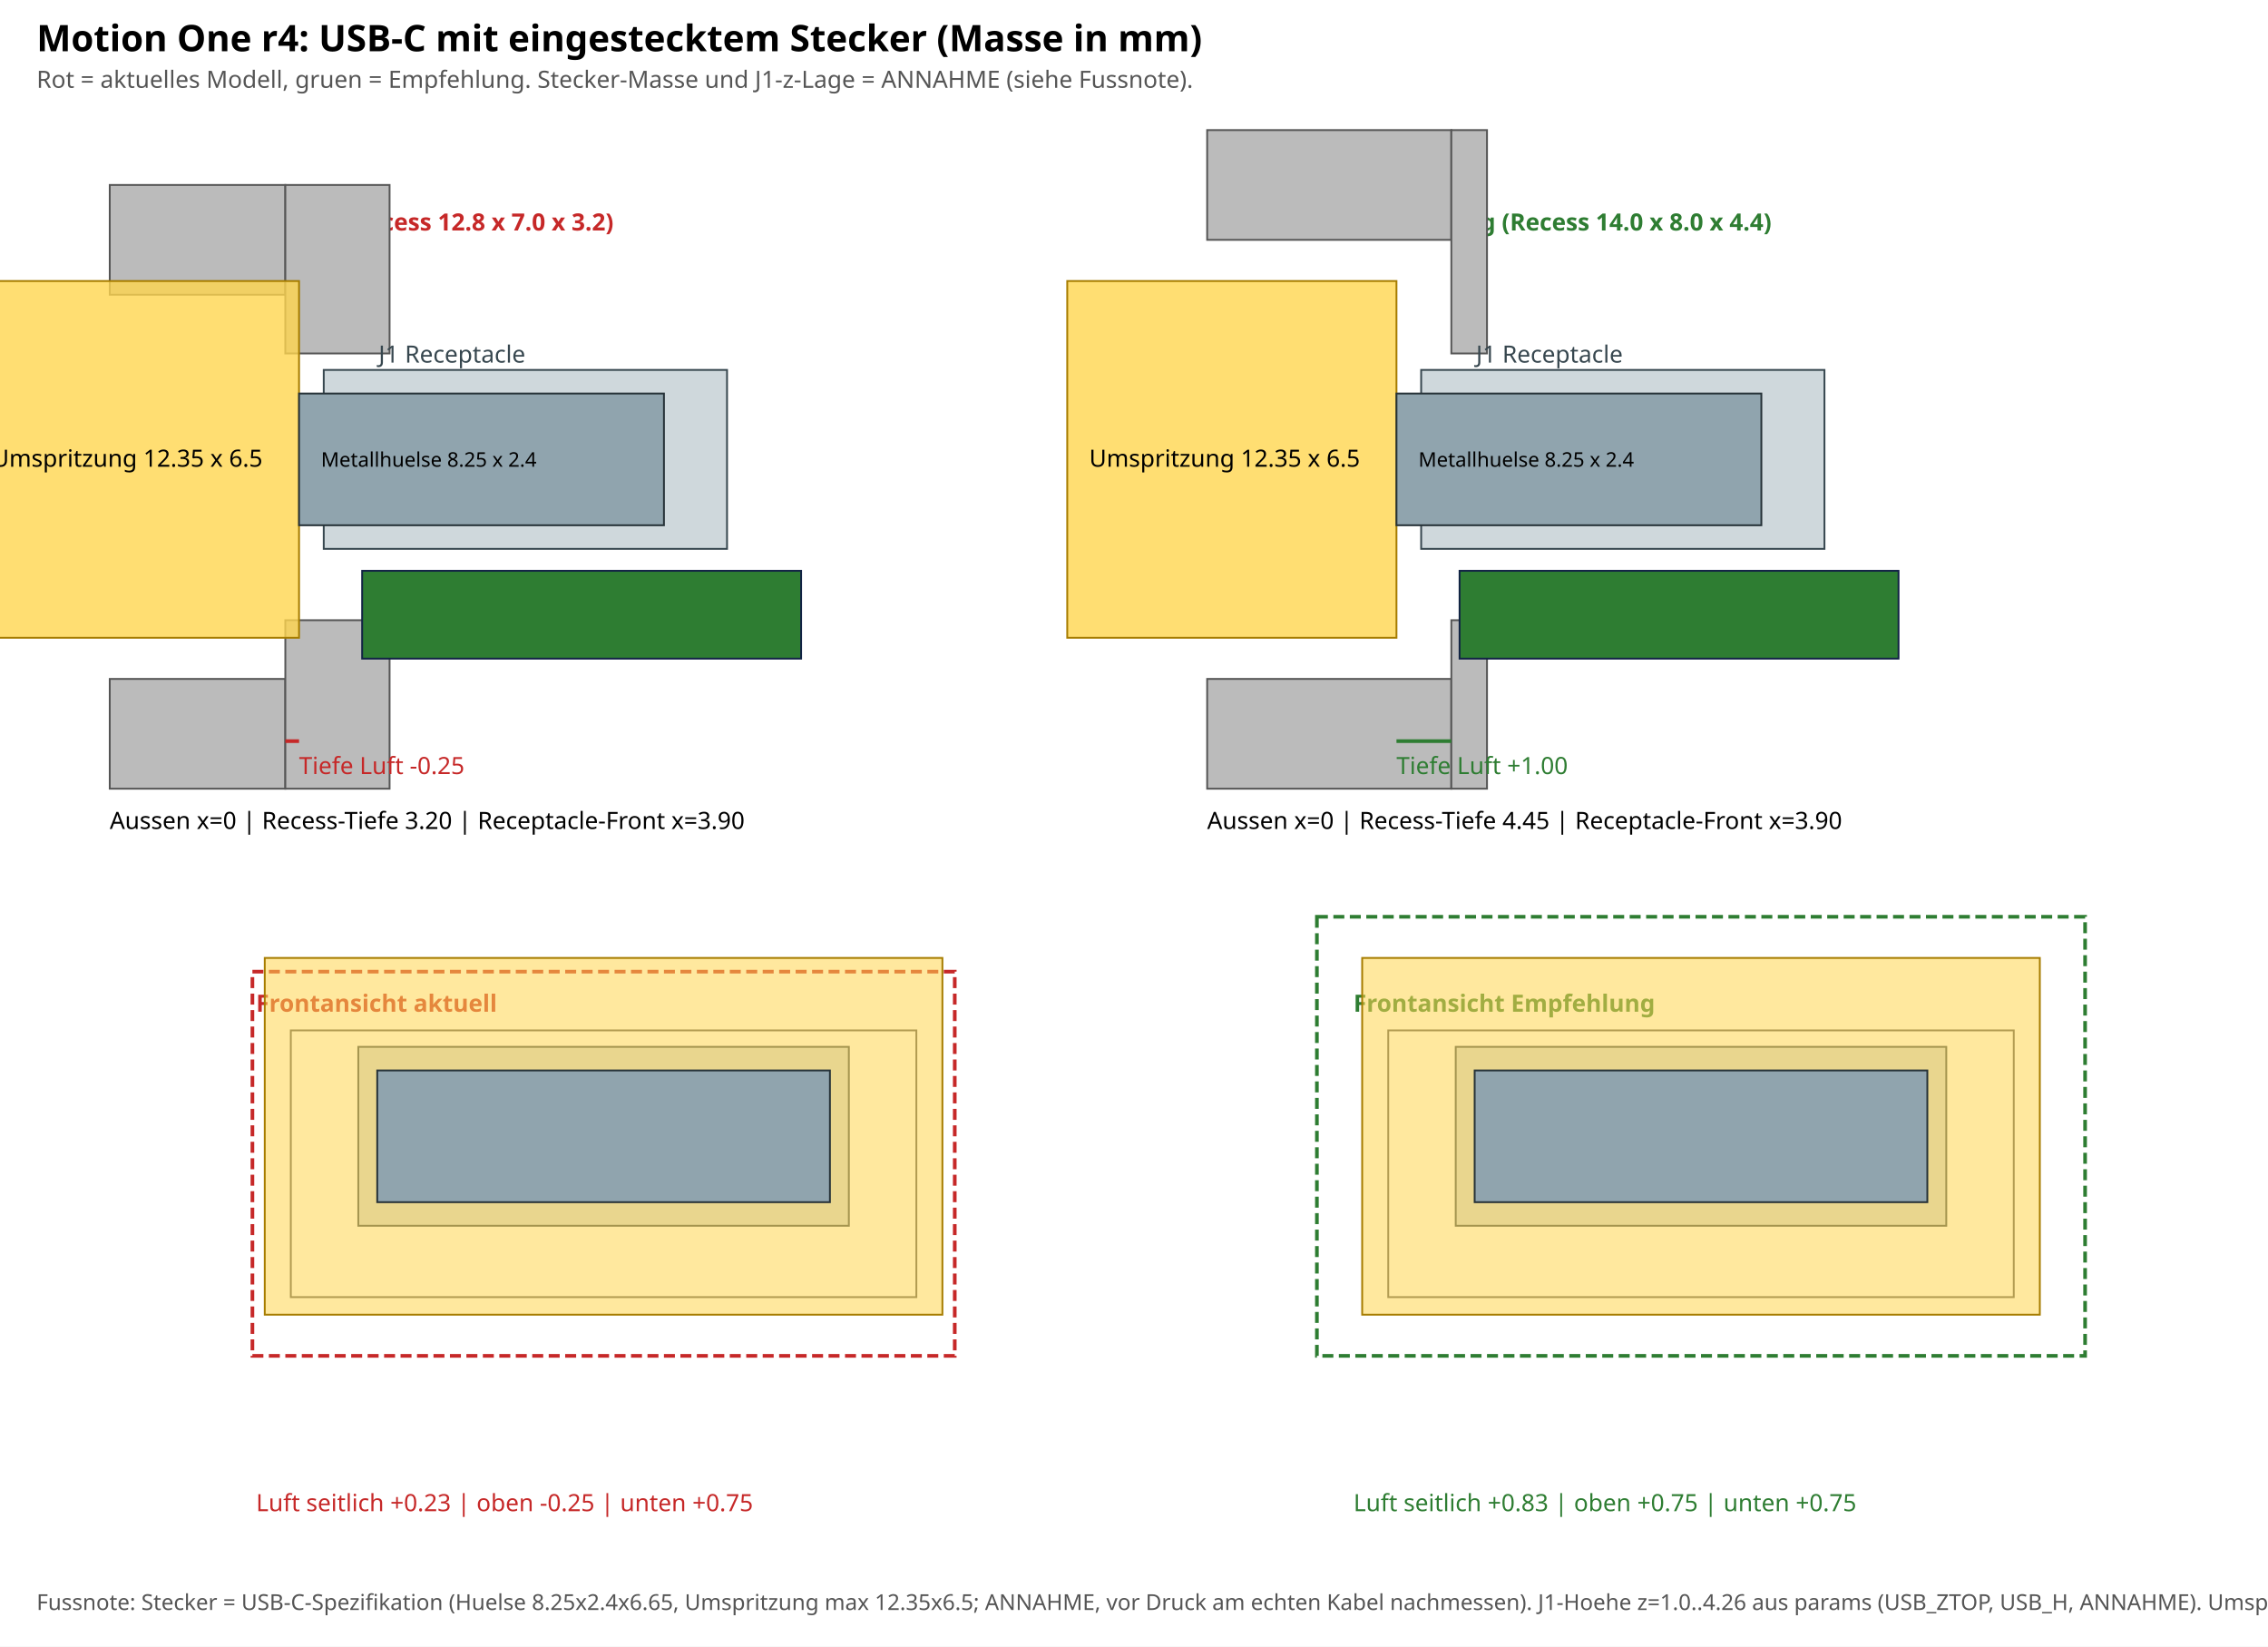
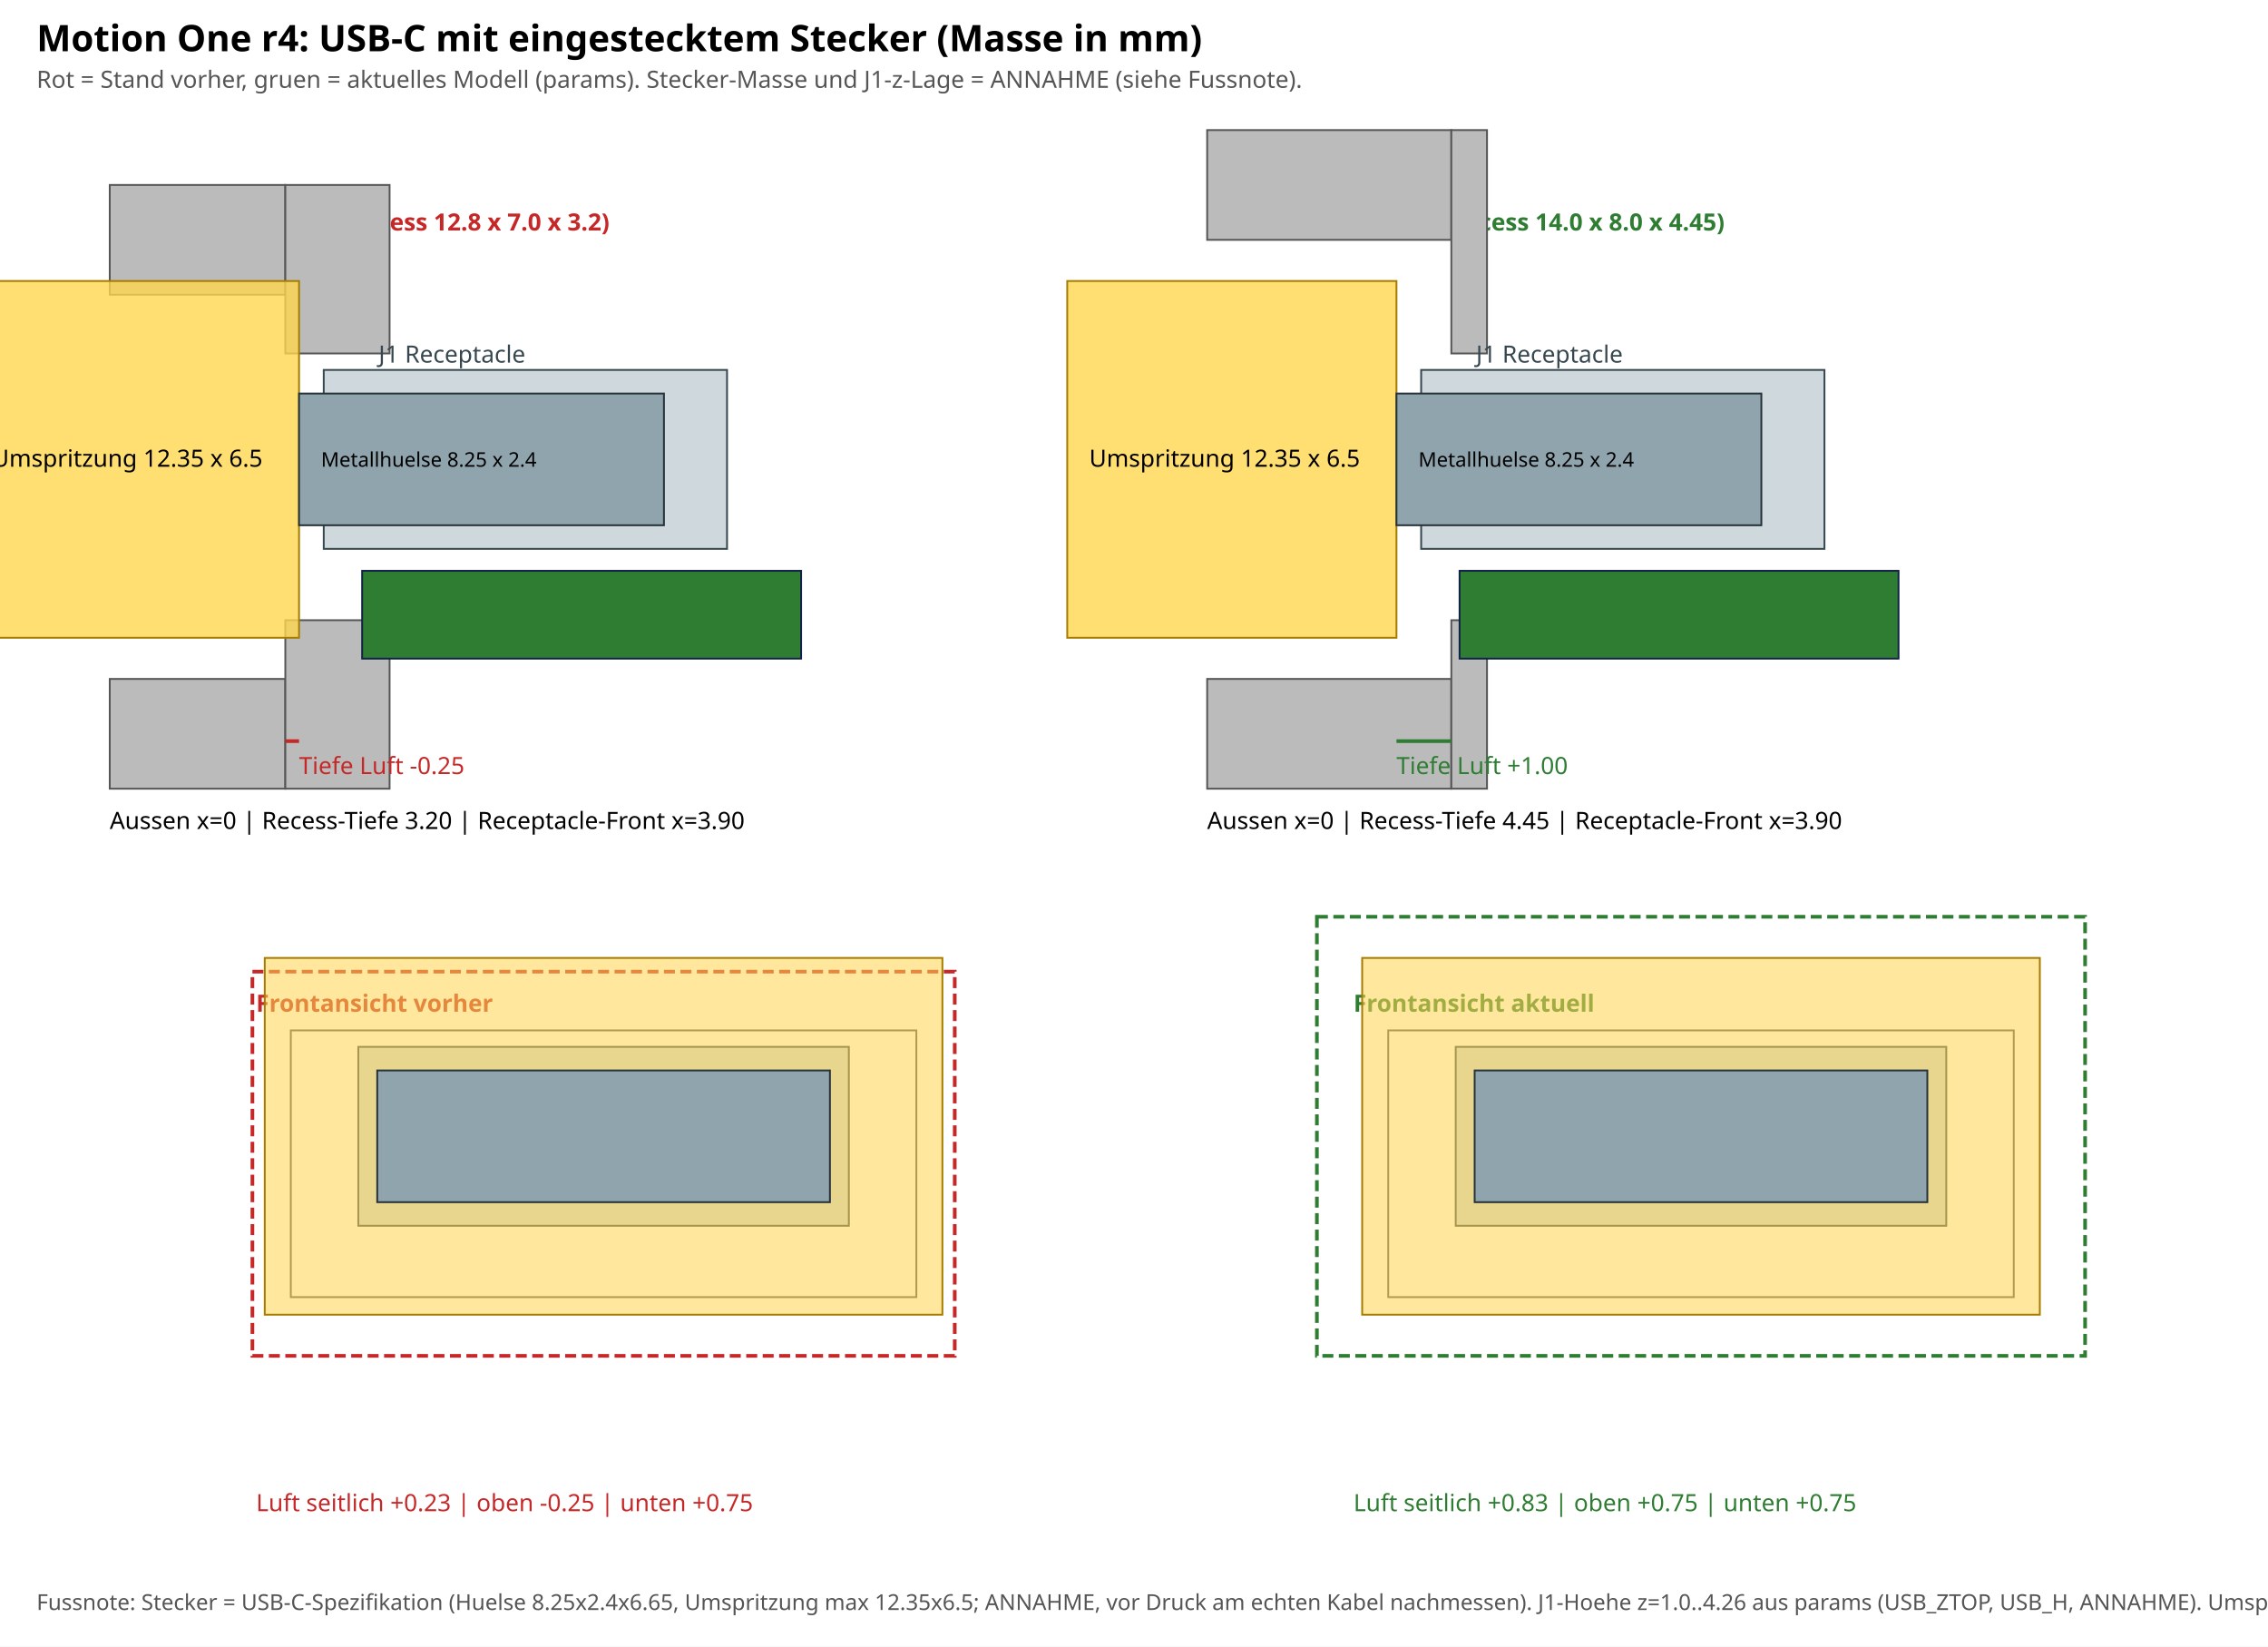
<svg xmlns="http://www.w3.org/2000/svg" width="1240" height="900" viewBox="0 0 1240 900" font-family="system-ui,sans-serif" font-size="13">
  <rect width="1240" height="900" fill="#fff" />
  <text x="20" y="28" font-size="20" font-weight="bold">Motion One r4: USB-C mit eingestecktem Stecker (Masse in mm)</text>
-   <text x="20" y="48" fill="#555">Rot = aktuelles Modell, gruen = Empfehlung. Stecker-Masse und J1-z-Lage = ANNAHME (siehe Fussnote).</text>
-   <text x="60" y="126.0" font-weight="bold" fill="#c62828">Schnitt y=0, aktuell (Recess 12.8 x 7.0 x 3.2)</text>
+   <text x="20" y="48" fill="#555">Rot = Stand vorher, gruen = aktuelles Modell (params). Stecker-Masse und J1-z-Lage = ANNAHME (siehe Fussnote).</text>
+   <text x="60" y="126.0" font-weight="bold" fill="#c62828">Schnitt y=0, vorher (Recess 12.8 x 7.0 x 3.2)</text>
  <rect x="60" y="101.1" width="96.0" height="60" fill="#bbb" stroke="#555" />
  <rect x="60" y="371.1" width="96.0" height="60" fill="#bbb" stroke="#555" />
  <rect x="156.0" y="101.1" width="57" height="92.1" fill="#bbb" stroke="#555" />
  <rect x="156.0" y="339.0" width="57" height="92.1" fill="#bbb" stroke="#555" />
  <rect x="198.0" y="312.0" width="240" height="48.0" fill="#2e7d32" stroke="#124" />
  <rect x="177.0" y="202.2" width="220.5" height="97.8" fill="#cfd8dc" stroke="#37474f" />
  <text x="207" y="198.2" fill="#37474f">J1 Receptacle</text>
  <rect x="-16.5" y="153.6" width="180" height="195.0" fill="#ffd54f" fill-opacity=".8" stroke="#a67c00" />
  <rect x="163.5" y="215.1" width="199.5" height="72.0" fill="#90a4ae" stroke="#263238" />
  <text x="-4.5" y="255.1">Umspritzung 12.35 x 6.5</text>
  <text x="175.5" y="255.1" font-size="11">Metallhuelse 8.25 x 2.4</text>
  <line x1="163.5" y1="405.1" x2="156.0" y2="405.1" stroke="#c62828" stroke-width="2" />
  <text x="163.5" y="423.1" fill="#c62828">Tiefe Luft -0.25</text>
  <text x="60" y="453.1">Aussen x=0 | Recess-Tiefe 3.20 | Receptacle-Front x=3.90</text>
-   <text x="660" y="126.0" font-weight="bold" fill="#2e7d32">Schnitt y=0, Empfehlung (Recess 14.0 x 8.0 x 4.4)</text>
+   <text x="660" y="126.0" font-weight="bold" fill="#2e7d32">Schnitt y=0, aktuell (Recess 14.0 x 8.0 x 4.45)</text>
  <rect x="660" y="71.1" width="133.5" height="60" fill="#bbb" stroke="#555" />
  <rect x="660" y="371.1" width="133.5" height="60" fill="#bbb" stroke="#555" />
  <rect x="793.5" y="71.1" width="19.5" height="122.1" fill="#bbb" stroke="#555" />
  <rect x="793.5" y="339.0" width="19.5" height="92.1" fill="#bbb" stroke="#555" />
  <rect x="798.0" y="312.0" width="240" height="48.0" fill="#2e7d32" stroke="#124" />
  <rect x="777.0" y="202.2" width="220.5" height="97.8" fill="#cfd8dc" stroke="#37474f" />
  <text x="807.0" y="198.2" fill="#37474f">J1 Receptacle</text>
  <rect x="583.5" y="153.6" width="180" height="195.0" fill="#ffd54f" fill-opacity=".8" stroke="#a67c00" />
  <rect x="763.5" y="215.1" width="199.5" height="72.0" fill="#90a4ae" stroke="#263238" />
  <text x="595.5" y="255.1">Umspritzung 12.35 x 6.5</text>
  <text x="775.5" y="255.1" font-size="11">Metallhuelse 8.25 x 2.4</text>
  <line x1="763.5" y1="405.1" x2="793.5" y2="405.1" stroke="#2e7d32" stroke-width="2" />
  <text x="763.5" y="423.1" fill="#2e7d32">Tiefe Luft +1.00</text>
  <text x="660" y="453.1">Aussen x=0 | Recess-Tiefe 4.45 | Receptacle-Front x=3.90</text>
-   <text x="140" y="553.0" font-weight="bold" fill="#c62828">Frontansicht aktuell</text>
+   <text x="140" y="553.0" font-weight="bold" fill="#c62828">Frontansicht vorher</text>
  <rect x="138.0" y="531.1" width="384.0" height="210.0" fill="none" stroke="#c62828" stroke-width="2" stroke-dasharray="6 3" />
  <rect x="159.0" y="563.2" width="342.0" height="145.8" fill="none" stroke="#555" />
  <rect x="195.9" y="572.2" width="268.2" height="97.8" fill="#cfd8dc" stroke="#37474f" />
  <rect x="144.75" y="523.6" width="370.5" height="195.0" fill="#ffd54f" fill-opacity=".55" stroke="#a67c00" />
  <rect x="206.25" y="585.1" width="247.5" height="72.0" fill="#90a4ae" stroke="#263238" />
  <text x="140" y="826.0" fill="#c62828">Luft seitlich +0.23 | oben -0.25 | unten +0.75</text>
-   <text x="740" y="553.0" font-weight="bold" fill="#2e7d32">Frontansicht Empfehlung</text>
+   <text x="740" y="553.0" font-weight="bold" fill="#2e7d32">Frontansicht aktuell</text>
  <rect x="720.0" y="501.1" width="420.0" height="240.0" fill="none" stroke="#2e7d32" stroke-width="2" stroke-dasharray="6 3" />
  <rect x="759.0" y="563.2" width="342.0" height="145.8" fill="none" stroke="#555" />
  <rect x="795.9" y="572.2" width="268.2" height="97.8" fill="#cfd8dc" stroke="#37474f" />
  <rect x="744.75" y="523.6" width="370.5" height="195.0" fill="#ffd54f" fill-opacity=".55" stroke="#a67c00" />
  <rect x="806.25" y="585.1" width="247.5" height="72.0" fill="#90a4ae" stroke="#263238" />
  <text x="740" y="826.0" fill="#2e7d32">Luft seitlich +0.83 | oben +0.75 | unten +0.75</text>
  <text x="20" y="880" fill="#555" font-size="12">Fussnote: Stecker = USB-C-Spezifikation (Huelse 8.25x2.4x6.65, Umspritzung max 12.35x6.5; ANNAHME, vor Druck am echten Kabel nachmessen). J1-Hoehe z=1.0..4.26 aus params (USB_ZTOP, USB_H, ANNAHME). Umspritzungs-Front = Receptacle-Front - 0.45 (ANNAHME). Negative Luft = Stecker stoesst an. Generiert von usbc_detail.py.</text>
</svg>
